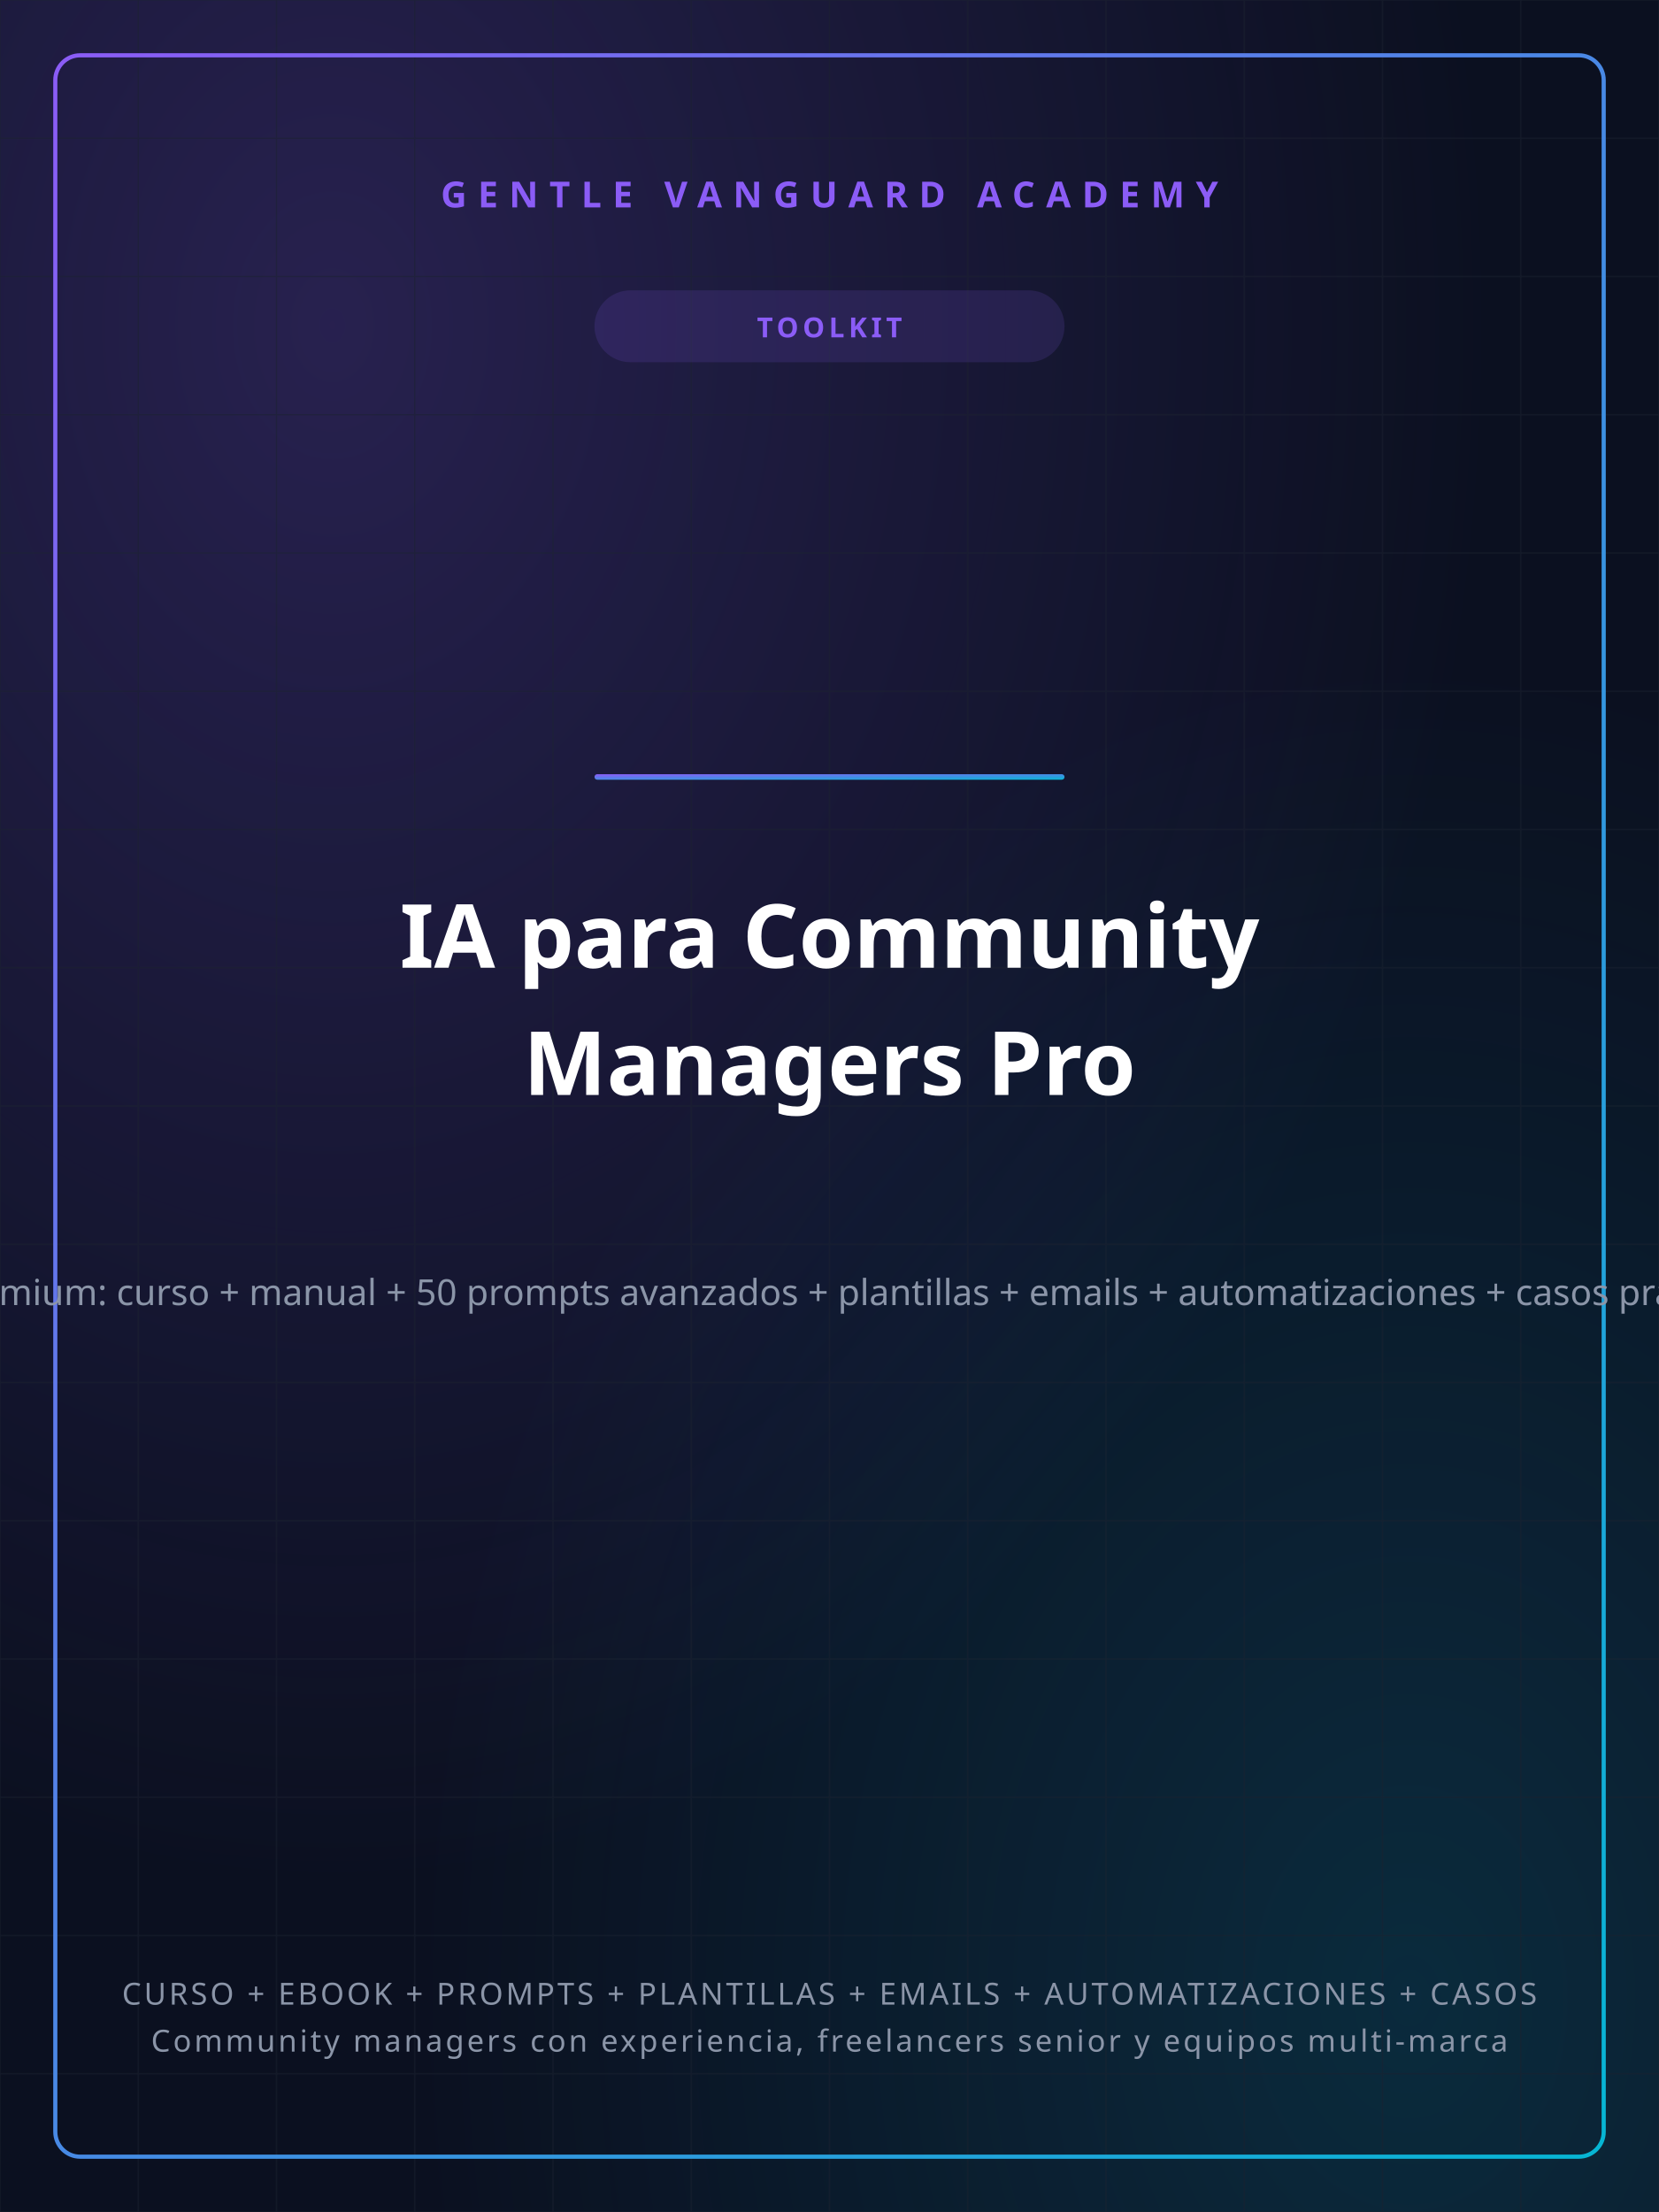
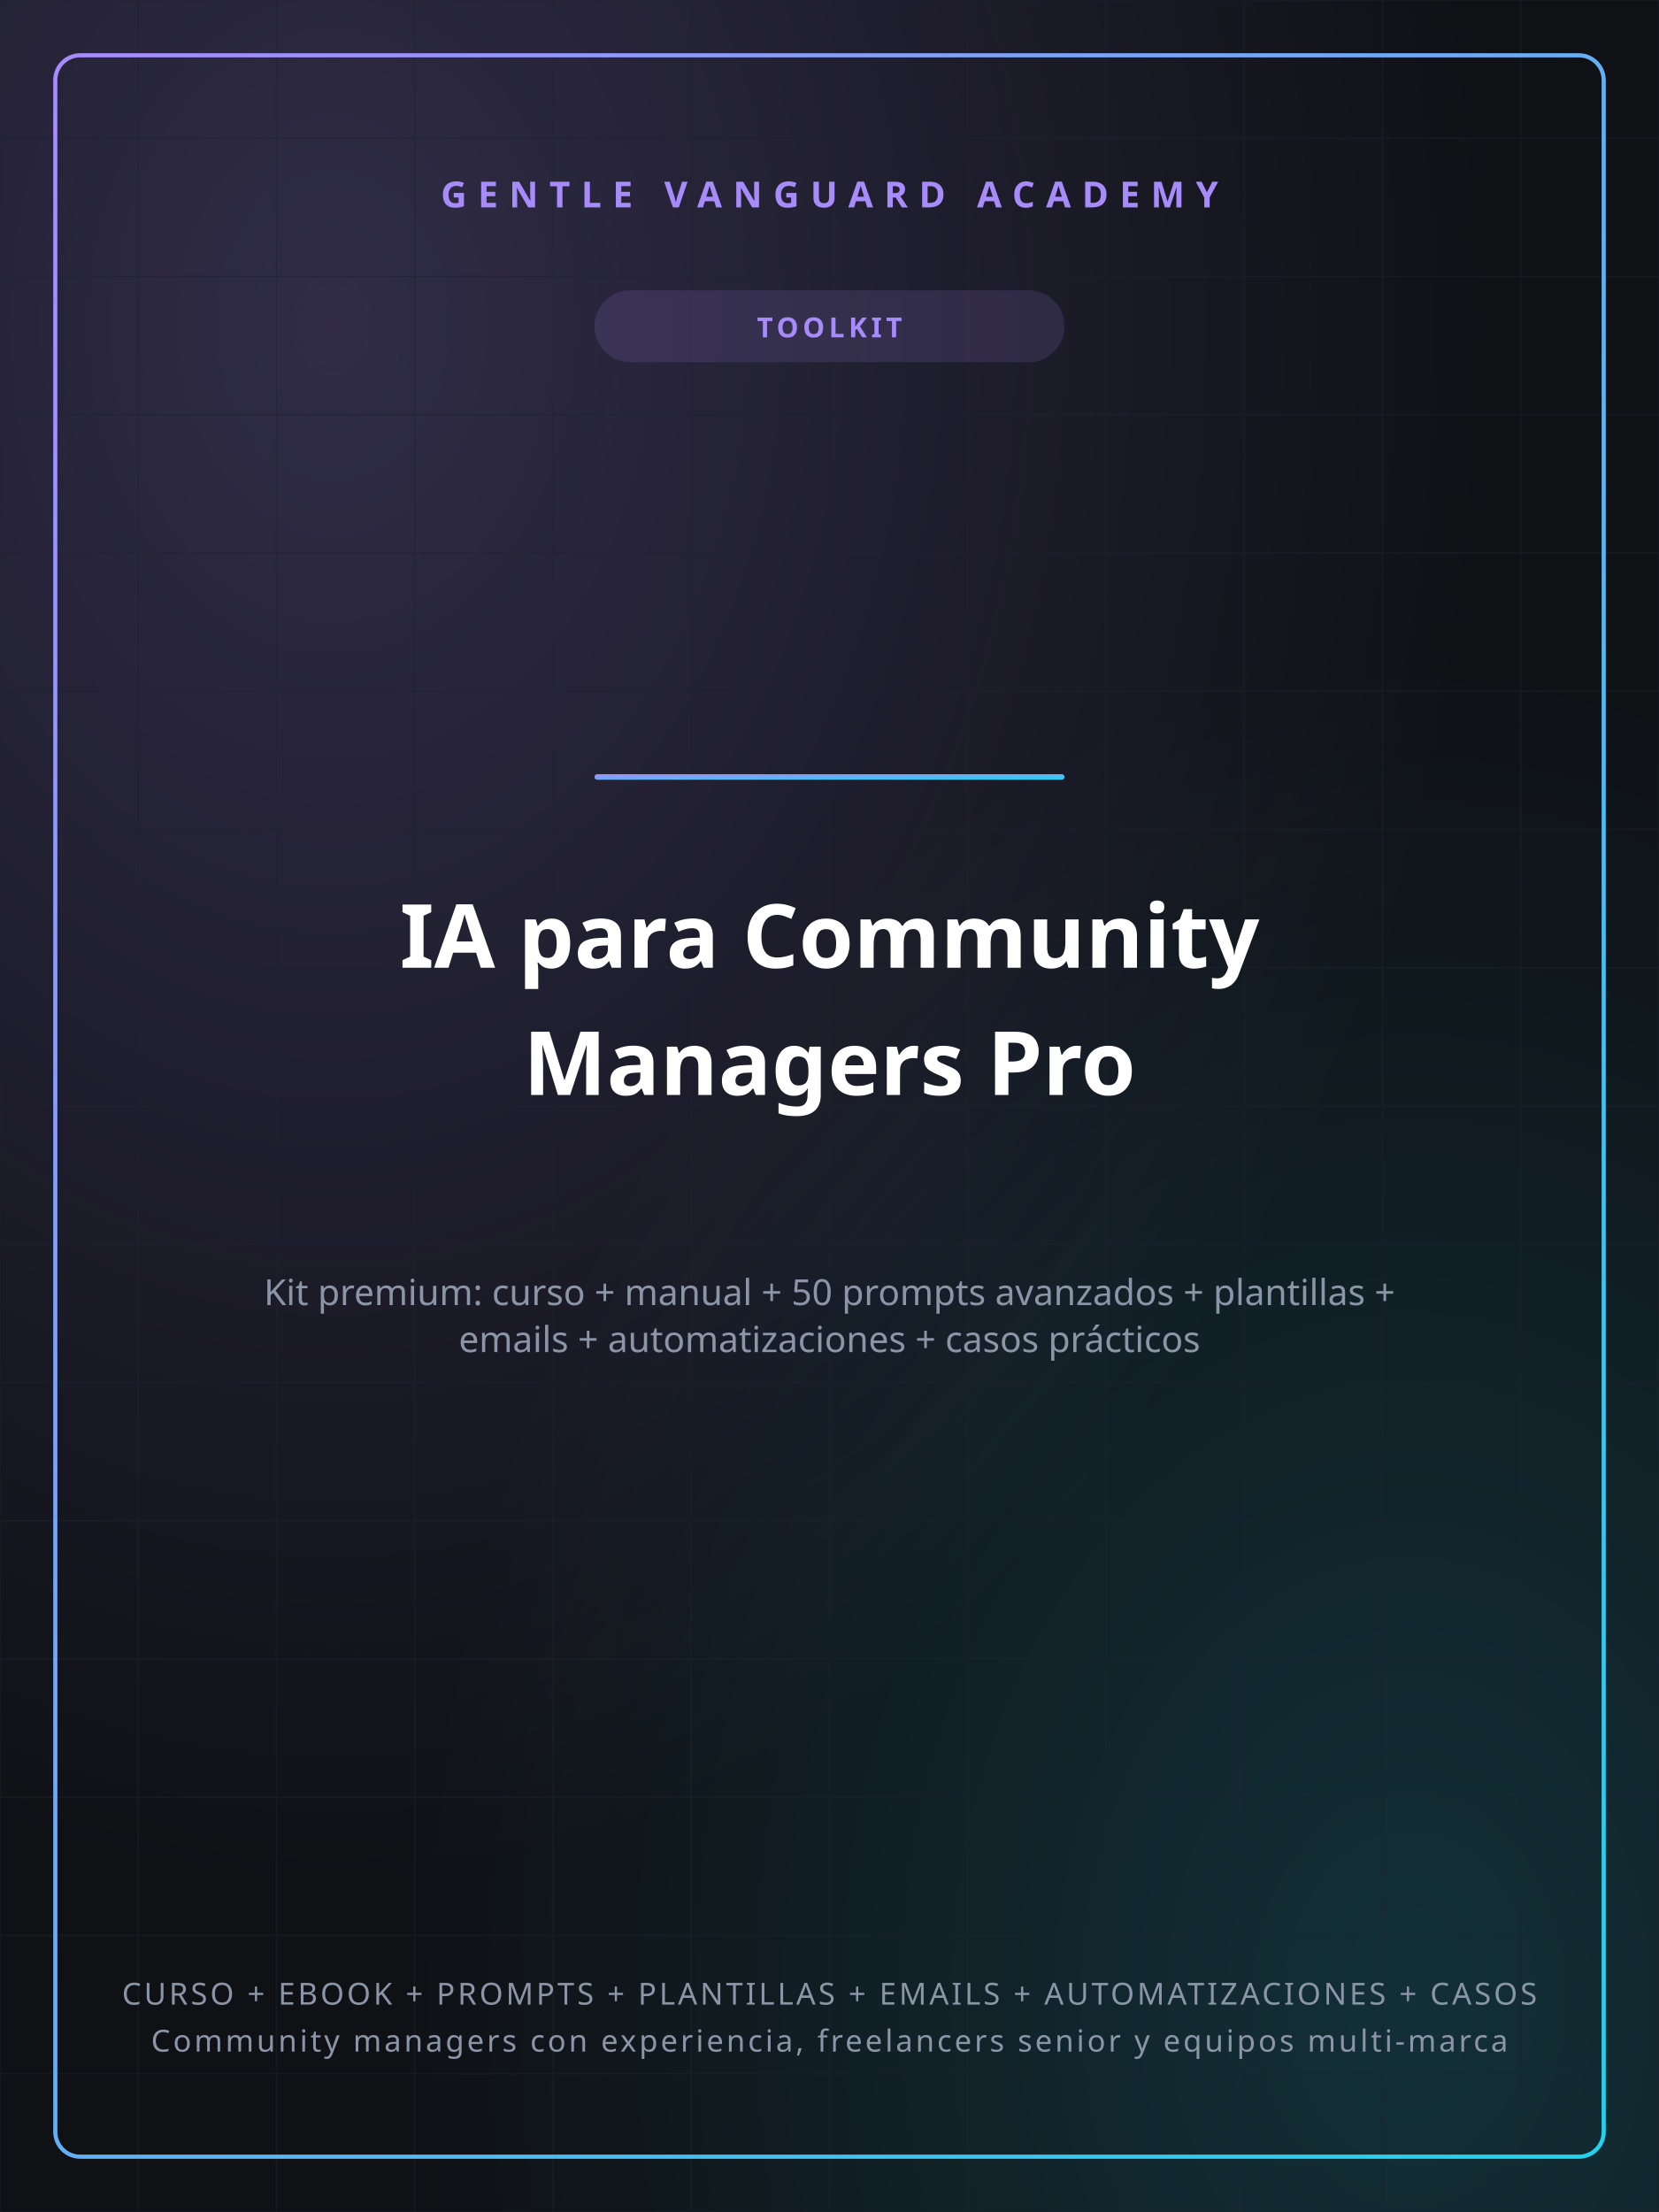
<svg xmlns="http://www.w3.org/2000/svg" width="1200" height="1600" viewBox="0 0 1200 1600">
  <defs>
    <linearGradient id="gvGrad" x1="0" y1="0" x2="1" y2="1">
-       <stop offset="0%" stop-color="#8B5CF6" />
-       <stop offset="100%" stop-color="#06B6D4" />
+       <stop offset="0%" stop-color="#A78BFA" />
+       <stop offset="100%" stop-color="#22D3EE" />
    </linearGradient>
    <radialGradient id="glowA" cx="0.2" cy="0.15" r="0.7">
-       <stop offset="0%" stop-color="#8B5CF6" stop-opacity="0.22" />
-       <stop offset="100%" stop-color="#8B5CF6" stop-opacity="0" />
+       <stop offset="0%" stop-color="#A78BFA" stop-opacity="0.22" />
+       <stop offset="100%" stop-color="#A78BFA" stop-opacity="0" />
    </radialGradient>
    <radialGradient id="glowB" cx="0.85" cy="0.9" r="0.6">
-       <stop offset="0%" stop-color="#06B6D4" stop-opacity="0.16" />
-       <stop offset="100%" stop-color="#06B6D4" stop-opacity="0" />
+       <stop offset="0%" stop-color="#22D3EE" stop-opacity="0.16" />
+       <stop offset="100%" stop-color="#22D3EE" stop-opacity="0" />
    </radialGradient>
  </defs>
-   <rect width="1200" height="1600" fill="#0B1020" />
+   <rect width="1200" height="1600" fill="#0F1115" />
  <rect width="1200" height="1600" fill="url(#glowA)" />
  <rect width="1200" height="1600" fill="url(#glowB)" />
  <g stroke="#1c2230" stroke-width="1" opacity="0.5">
    <line x1="0" y1="0" x2="0" y2="1600" />
    <line x1="100" y1="0" x2="100" y2="1600" />
    <line x1="200" y1="0" x2="200" y2="1600" />
    <line x1="300" y1="0" x2="300" y2="1600" />
    <line x1="400" y1="0" x2="400" y2="1600" />
    <line x1="500" y1="0" x2="500" y2="1600" />
    <line x1="600" y1="0" x2="600" y2="1600" />
    <line x1="700" y1="0" x2="700" y2="1600" />
    <line x1="800" y1="0" x2="800" y2="1600" />
    <line x1="900" y1="0" x2="900" y2="1600" />
    <line x1="1000" y1="0" x2="1000" y2="1600" />
    <line x1="1100" y1="0" x2="1100" y2="1600" />
    <line x1="1200" y1="0" x2="1200" y2="1600" />
    <line x1="0" y1="0" x2="1200" y2="0" />
    <line x1="0" y1="100" x2="1200" y2="100" />
    <line x1="0" y1="200" x2="1200" y2="200" />
    <line x1="0" y1="300" x2="1200" y2="300" />
    <line x1="0" y1="400" x2="1200" y2="400" />
    <line x1="0" y1="500" x2="1200" y2="500" />
    <line x1="0" y1="600" x2="1200" y2="600" />
    <line x1="0" y1="700" x2="1200" y2="700" />
    <line x1="0" y1="800" x2="1200" y2="800" />
    <line x1="0" y1="900" x2="1200" y2="900" />
    <line x1="0" y1="1000" x2="1200" y2="1000" />
    <line x1="0" y1="1100" x2="1200" y2="1100" />
    <line x1="0" y1="1200" x2="1200" y2="1200" />
    <line x1="0" y1="1300" x2="1200" y2="1300" />
    <line x1="0" y1="1400" x2="1200" y2="1400" />
    <line x1="0" y1="1500" x2="1200" y2="1500" />
    <line x1="0" y1="1600" x2="1200" y2="1600" />
  </g>
  <rect x="40" y="40" width="1120" height="1520" fill="none" stroke="url(#gvGrad)" stroke-width="3" rx="18" />
-   <text x="600" y="150" text-anchor="middle" font-family="'Space Grotesk','Segoe UI',sans-serif" font-size="26" font-weight="700" fill="#8B5CF6" letter-spacing="8">GENTLE VANGUARD ACADEMY</text>
-   <rect x="430" y="210" width="340" height="52" rx="26" fill="#8B5CF6" opacity="0.14" />
-   <text x="600" y="244" text-anchor="middle" font-family="'Space Grotesk','Segoe UI',sans-serif" font-size="20" font-weight="700" fill="#8B5CF6" letter-spacing="3">TOOLKIT</text>
+   <text x="600" y="150" text-anchor="middle" font-family="'Space Grotesk','Segoe UI',sans-serif" font-size="26" font-weight="700" fill="#A78BFA" letter-spacing="8">GENTLE VANGUARD ACADEMY</text>
+   <rect x="430" y="210" width="340" height="52" rx="26" fill="#A78BFA" opacity="0.14" />
+   <text x="600" y="244" text-anchor="middle" font-family="'Space Grotesk','Segoe UI',sans-serif" font-size="20" font-weight="700" fill="#A78BFA" letter-spacing="3">TOOLKIT</text>
  <rect x="430" y="560" width="340" height="4" rx="2" fill="url(#gvGrad)" />
  <text x="600" y="700" text-anchor="middle" font-family="'Space Grotesk','Segoe UI',sans-serif" font-size="64" font-weight="800" fill="#ffffff">IA para Community</text>
  <text x="600" y="792" text-anchor="middle" font-family="'Space Grotesk','Segoe UI',sans-serif" font-size="64" font-weight="800" fill="#ffffff">Managers Pro</text>
-   <text x="600" y="944" text-anchor="middle" font-family="'Space Grotesk','Segoe UI',sans-serif" font-size="26" font-weight="400" fill="#8b95a8">Kit premium: curso + manual + 50 prompts avanzados + plantillas + emails + automatizaciones + casos prácticos</text>
+   <text x="600" y="944" text-anchor="middle" font-family="'Space Grotesk','Segoe UI',sans-serif" font-size="26" font-weight="400" fill="#8b95a8">Kit premium: curso + manual + 50 prompts avanzados + plantillas +</text>
+   <text x="600" y="978" text-anchor="middle" font-family="'Space Grotesk','Segoe UI',sans-serif" font-size="26" font-weight="400" fill="#8b95a8">emails + automatizaciones + casos prácticos</text>
  <text x="600" y="1450" text-anchor="middle" font-family="'Space Grotesk','Segoe UI',sans-serif" font-size="22" font-weight="500" fill="#8b95a8" letter-spacing="2">CURSO + EBOOK + PROMPTS + PLANTILLAS + EMAILS + AUTOMATIZACIONES + CASOS</text>
  <text x="600" y="1484" text-anchor="middle" font-family="'Space Grotesk','Segoe UI',sans-serif" font-size="22" font-weight="500" fill="#8b95a8" letter-spacing="2">Community managers con experiencia, freelancers senior y equipos multi-marca</text>
</svg>
